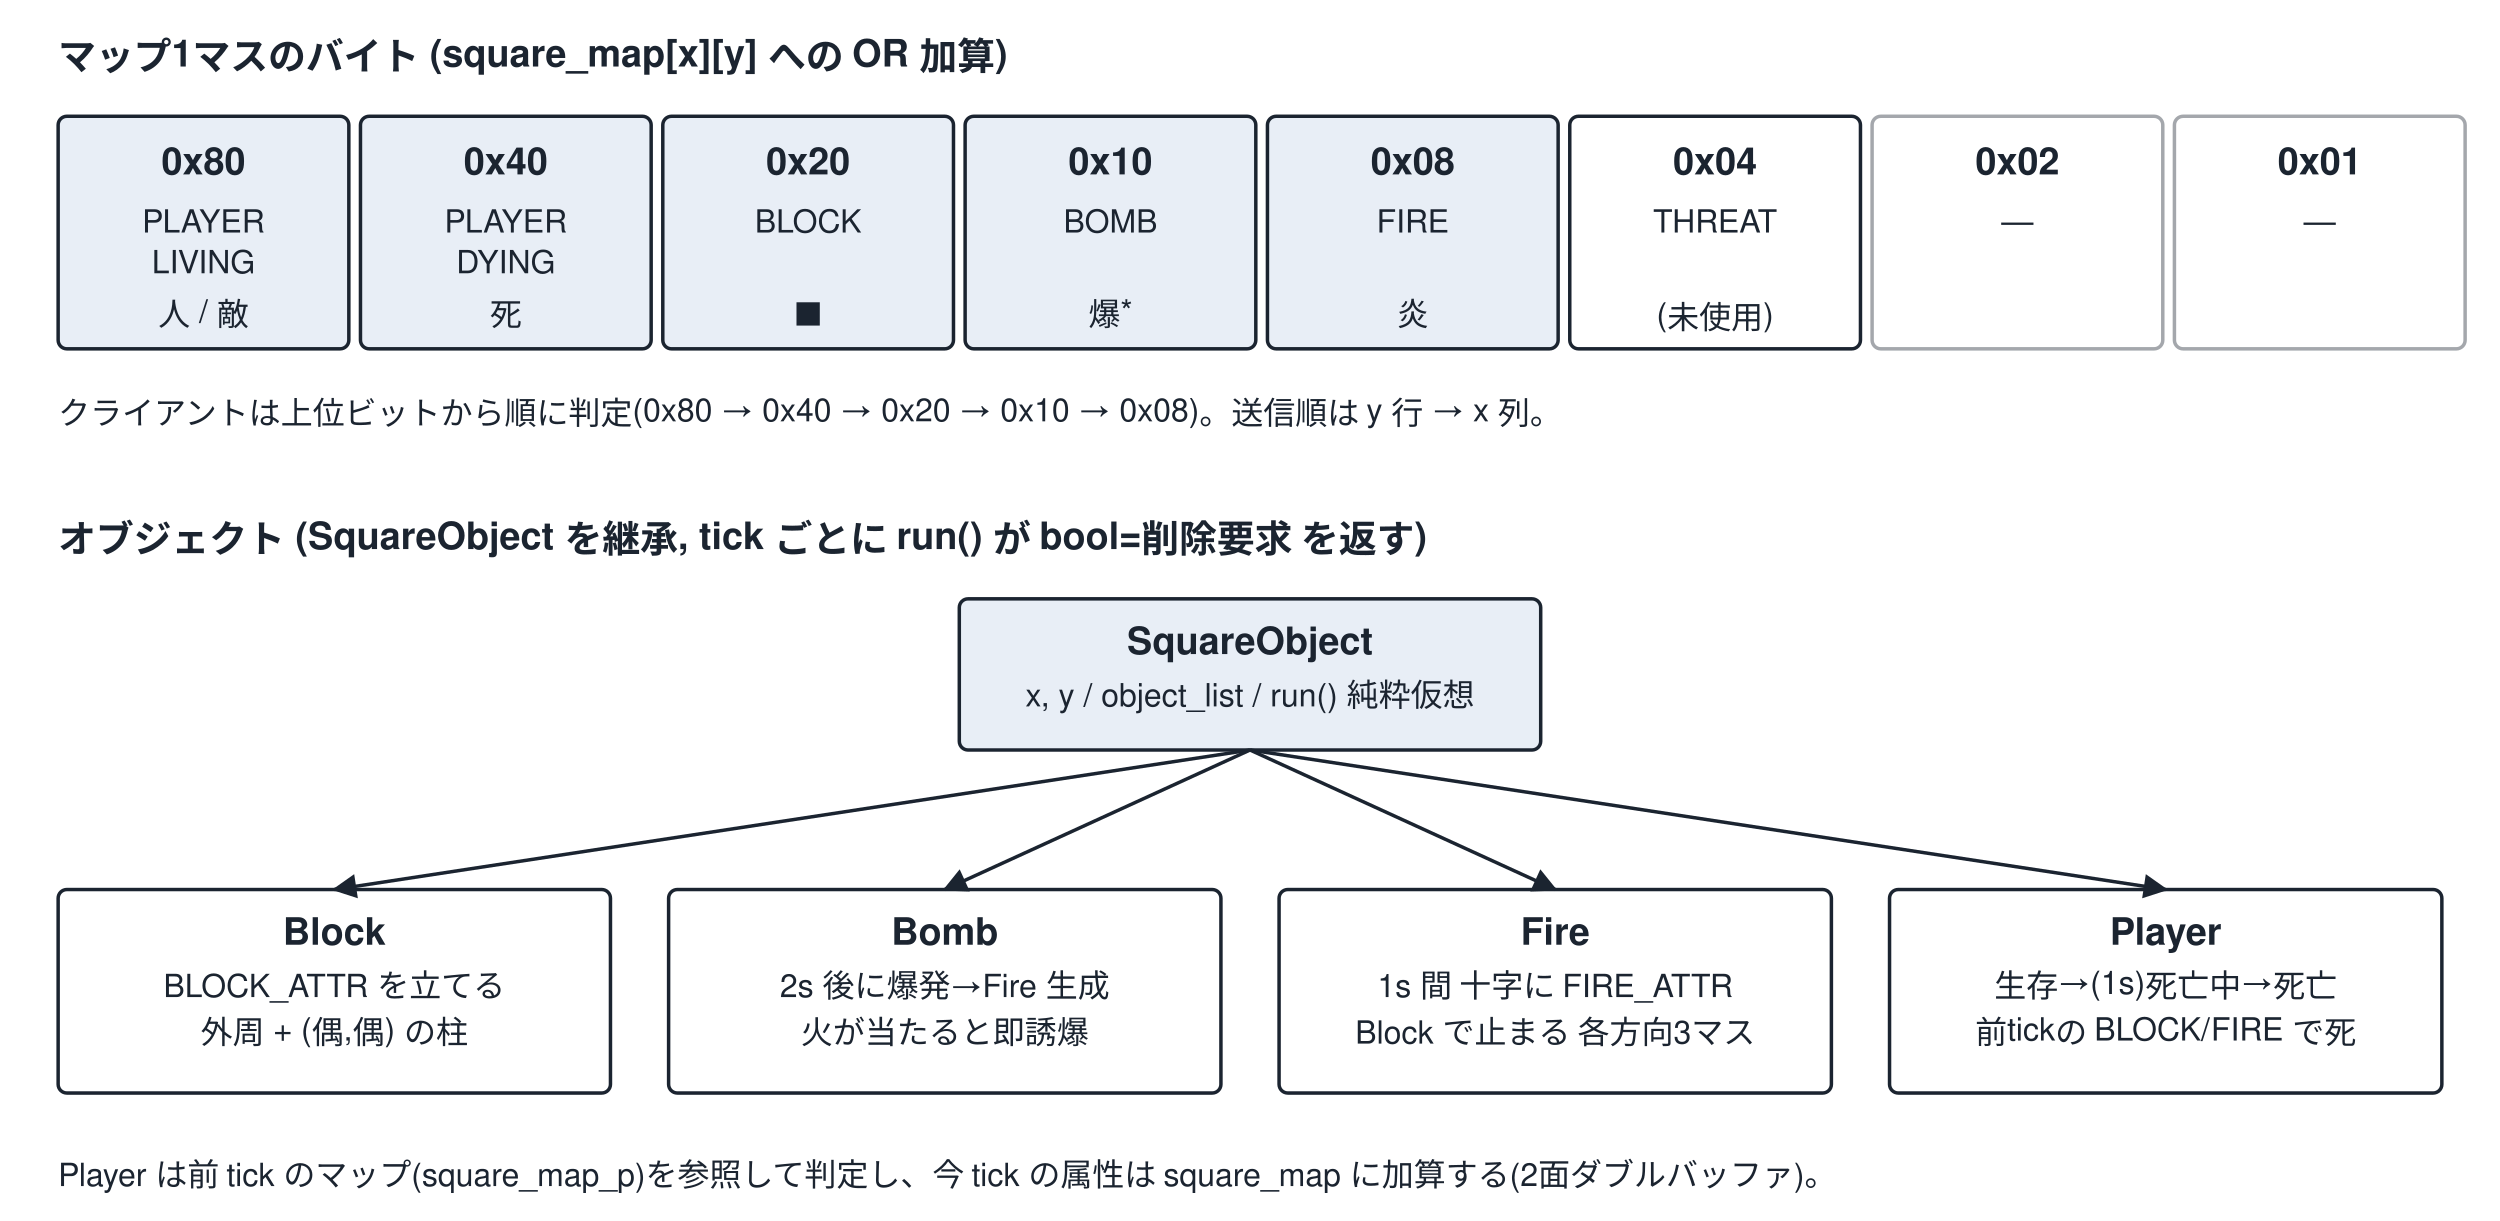
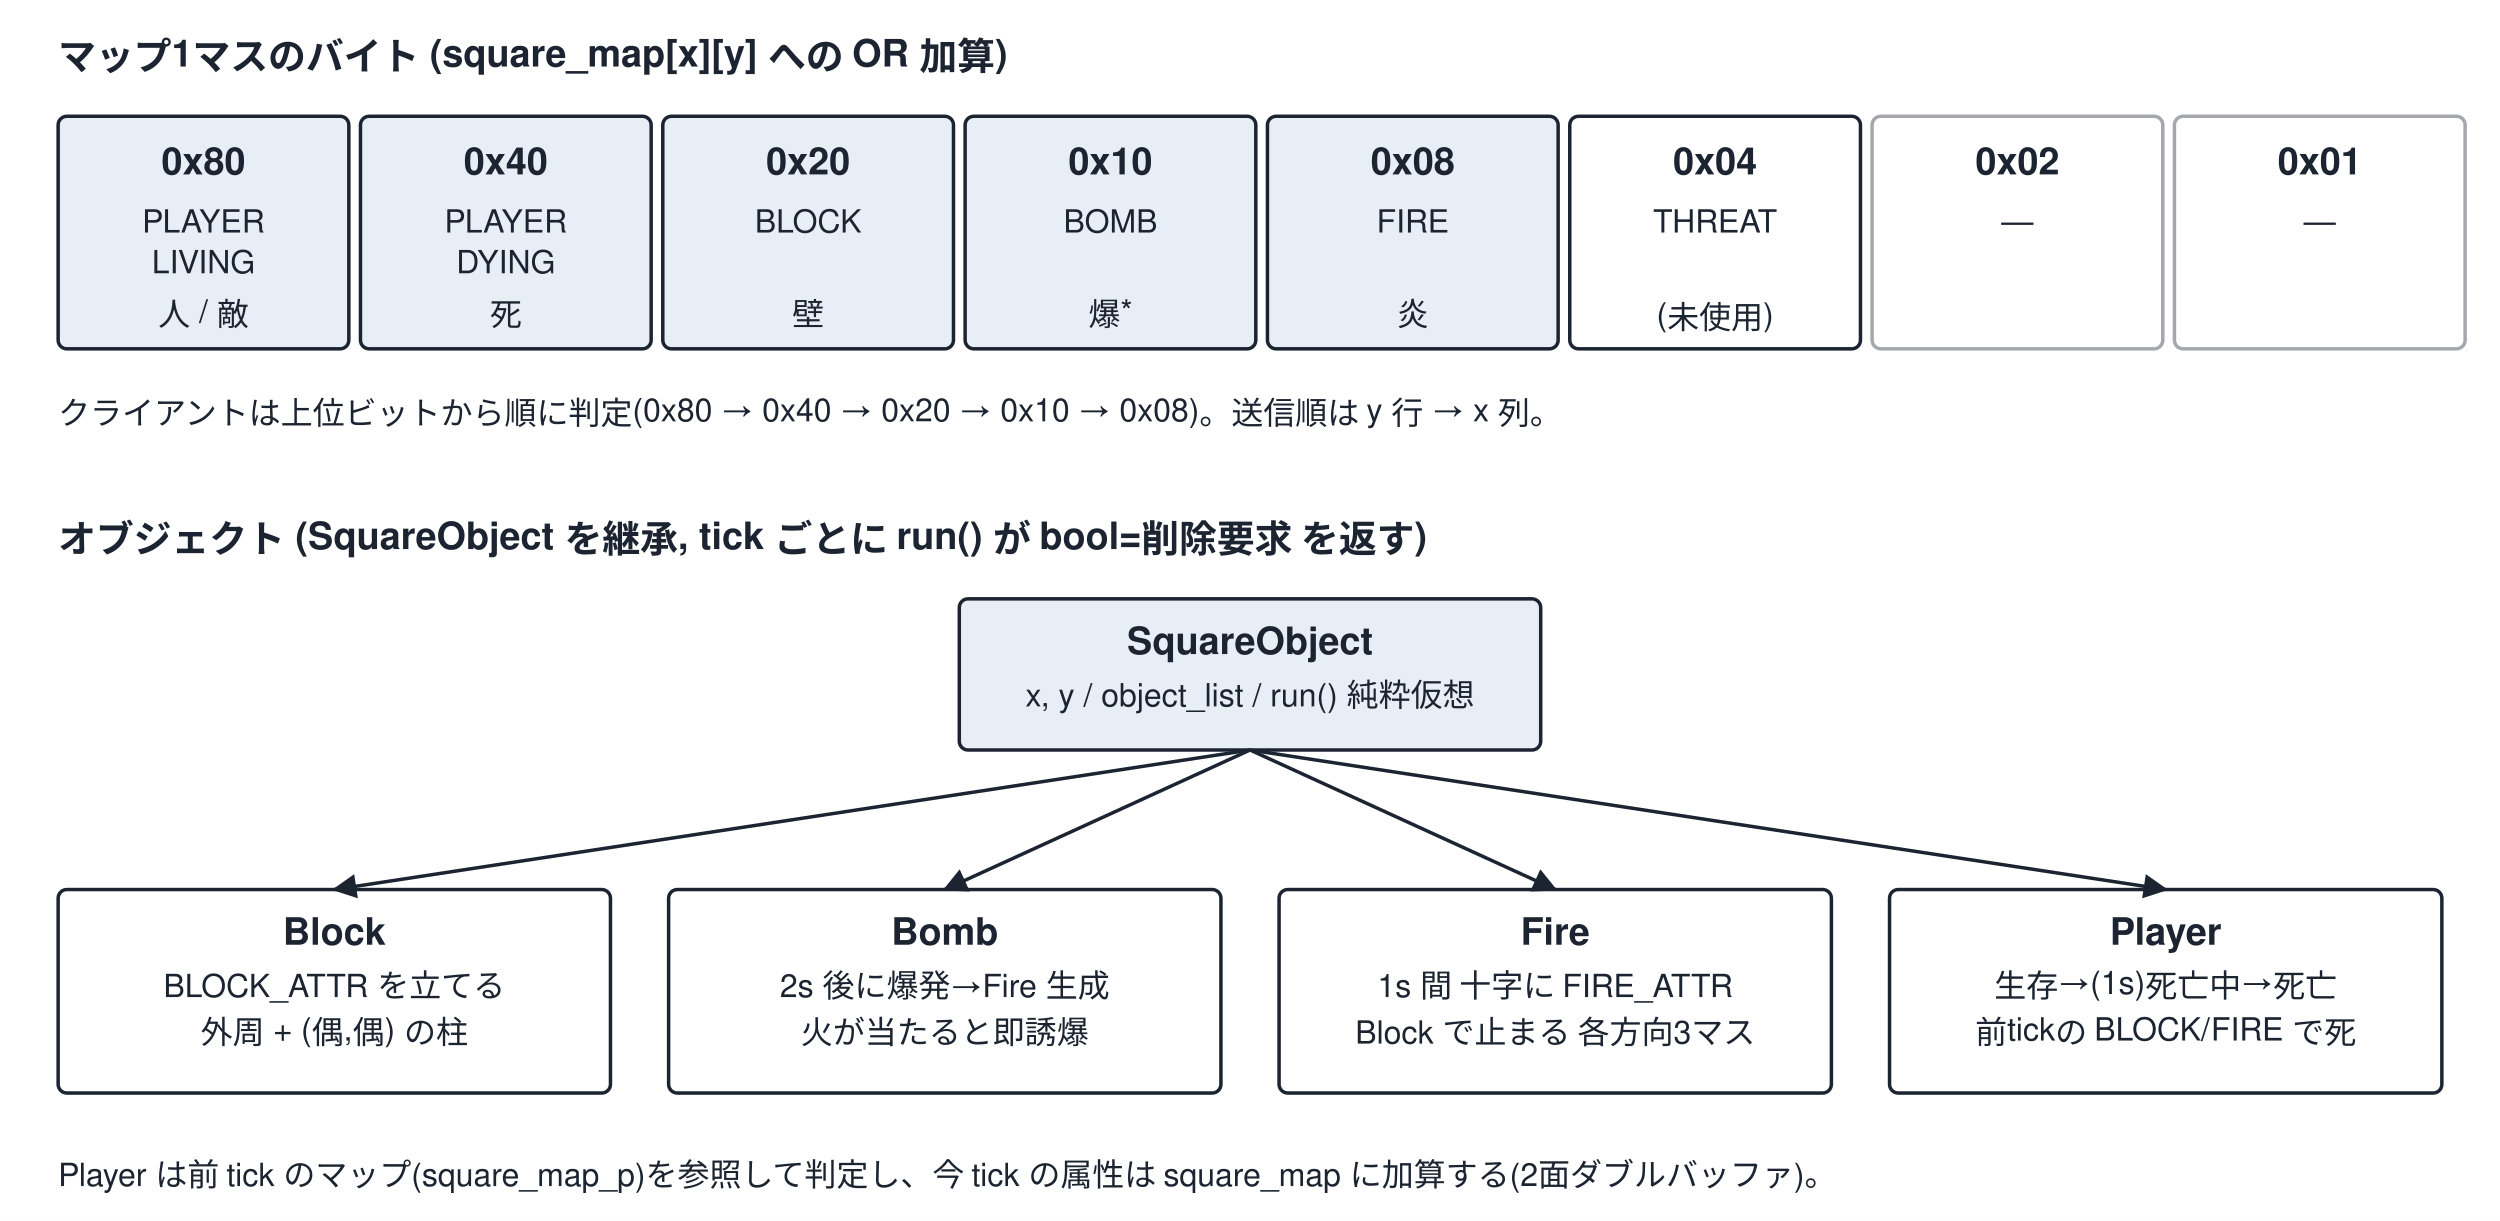
<svg xmlns="http://www.w3.org/2000/svg" viewBox="0 0 860 420" width="860" font-family="Helvetica, Arial, 'Hiragino Sans', sans-serif" color="#1b2430">
  <rect width="860" height="420" fill="#ffffff" />
  <g fill="#1b2430">
    <defs>
      <marker id="a" viewBox="0 0 10 10" refX="9" refY="5" markerWidth="7" markerHeight="7" orient="auto">
        <polygon points="0,0 10,5 0,10" fill="#1b2430" />
      </marker>
      <marker id="as" viewBox="0 0 10 10" refX="1" refY="5" markerWidth="7" markerHeight="7" orient="auto-start-reverse">
        <polygon points="0,0 10,5 0,10" fill="#1b2430" />
      </marker>
    </defs>
    <text x="20" y="24" text-anchor="start" font-size="13" font-weight="600">マップ1マスのバイト (square_map[x][y] への OR 加算)</text>
    <rect x="20" y="40" width="100" height="80" rx="3" fill="#e8eef6" stroke="#1b2430" stroke-width="1.2" />
    <text x="70" y="60" text-anchor="middle" font-size="13" font-weight="600">0x80</text>
    <text x="70" y="80" text-anchor="middle" font-size="11" font-weight="400">PLAYER</text>
    <text x="70" y="94" text-anchor="middle" font-size="11" font-weight="400">LIVING</text>
    <text x="70" y="112" text-anchor="middle" font-size="11" font-weight="400">人 / 敵</text>
    <rect x="124" y="40" width="100" height="80" rx="3" fill="#e8eef6" stroke="#1b2430" stroke-width="1.2" />
    <text x="174" y="60" text-anchor="middle" font-size="13" font-weight="600">0x40</text>
    <text x="174" y="80" text-anchor="middle" font-size="11" font-weight="400">PLAYER</text>
    <text x="174" y="94" text-anchor="middle" font-size="11" font-weight="400">DYING</text>
    <text x="174" y="112" text-anchor="middle" font-size="11" font-weight="400">死</text>
    <rect x="228" y="40" width="100" height="80" rx="3" fill="#e8eef6" stroke="#1b2430" stroke-width="1.2" />
    <text x="278" y="60" text-anchor="middle" font-size="13" font-weight="600">0x20</text>
    <text x="278" y="80" text-anchor="middle" font-size="11" font-weight="400">BLOCK</text>
-     <text x="278" y="112" text-anchor="middle" font-size="11" font-weight="400">■</text>
+     <text x="278" y="112" text-anchor="middle" font-size="11" font-weight="400">壁</text>
    <rect x="332" y="40" width="100" height="80" rx="3" fill="#e8eef6" stroke="#1b2430" stroke-width="1.2" />
    <text x="382" y="60" text-anchor="middle" font-size="13" font-weight="600">0x10</text>
    <text x="382" y="80" text-anchor="middle" font-size="11" font-weight="400">BOMB</text>
    <text x="382" y="112" text-anchor="middle" font-size="11" font-weight="400">爆*</text>
    <rect x="436" y="40" width="100" height="80" rx="3" fill="#e8eef6" stroke="#1b2430" stroke-width="1.2" />
    <text x="486" y="60" text-anchor="middle" font-size="13" font-weight="600">0x08</text>
    <text x="486" y="80" text-anchor="middle" font-size="11" font-weight="400">FIRE</text>
    <text x="486" y="112" text-anchor="middle" font-size="11" font-weight="400">炎</text>
    <rect x="540" y="40" width="100" height="80" rx="3" fill="none" stroke="#1b2430" stroke-width="1.2" />
    <text x="590" y="60" text-anchor="middle" font-size="13" font-weight="600">0x04</text>
    <text x="590" y="80" text-anchor="middle" font-size="11" font-weight="400">THREAT</text>
    <text x="590" y="112" text-anchor="middle" font-size="11" font-weight="400">(未使用)</text>
    <rect x="644" y="40" width="100" height="80" rx="3" fill="none" stroke="#1b2430" stroke-width="1.2" opacity=".4" />
    <text x="694" y="60" text-anchor="middle" font-size="13" font-weight="600">0x02</text>
    <text x="694" y="80" text-anchor="middle" font-size="11" font-weight="400">—</text>
    <text x="694" y="112" text-anchor="middle" font-size="11" font-weight="400" />
    <rect x="748" y="40" width="100" height="80" rx="3" fill="none" stroke="#1b2430" stroke-width="1.2" opacity=".4" />
    <text x="798" y="60" text-anchor="middle" font-size="13" font-weight="600">0x01</text>
    <text x="798" y="80" text-anchor="middle" font-size="11" font-weight="400">—</text>
    <text x="798" y="112" text-anchor="middle" font-size="11" font-weight="400" />
    <text x="20" y="146" text-anchor="start" font-size="11" font-weight="400">クライアントは上位ビットから順に判定(0x80 → 0x40 → 0x20 → 0x10 → 0x08)。送信順は y 行 → x 列。</text>
    <text x="20" y="190" text-anchor="start" font-size="13" font-weight="600">オブジェクト (SquareObject を継承, tick ごとに run() が bool=削除要求 を返す)</text>
    <rect x="330" y="206" width="200" height="52" rx="3" fill="#e8eef6" stroke="#1b2430" stroke-width="1.2" />
    <text x="430.0" y="225" text-anchor="middle" font-size="13" font-weight="600">SquareObject</text>
    <text x="430.0" y="243" text-anchor="middle" font-size="11" font-weight="400">x, y / object_list / run() 純粋仮想</text>
    <rect x="20" y="306" width="190" height="70" rx="3" fill="none" stroke="#1b2430" stroke-width="1.2" />
    <text x="115.0" y="325" text-anchor="middle" font-size="13" font-weight="600">Block</text>
    <text x="115.0" y="343" text-anchor="middle" font-size="11" font-weight="400">BLOCK_ATTR を立てる</text>
    <text x="115.0" y="359" text-anchor="middle" font-size="11" font-weight="400">外周 + (偶,偶) の柱</text>
    <line x1="430" y1="258" x2="115" y2="306" stroke="#1b2430" stroke-width="1.2" marker-end="url(#a)" />
    <rect x="230" y="306" width="190" height="70" rx="3" fill="none" stroke="#1b2430" stroke-width="1.2" />
    <text x="325.0" y="325" text-anchor="middle" font-size="13" font-weight="600">Bomb</text>
    <text x="325.0" y="343" text-anchor="middle" font-size="11" font-weight="400">2s 後に爆発→Fire 生成</text>
    <text x="325.0" y="359" text-anchor="middle" font-size="11" font-weight="400">火が当たると即誘爆</text>
    <line x1="430" y1="258" x2="325" y2="306" stroke="#1b2430" stroke-width="1.2" marker-end="url(#a)" />
    <rect x="440" y="306" width="190" height="70" rx="3" fill="none" stroke="#1b2430" stroke-width="1.2" />
    <text x="535.0" y="325" text-anchor="middle" font-size="13" font-weight="600">Fire</text>
    <text x="535.0" y="343" text-anchor="middle" font-size="11" font-weight="400">1s 間 十字に FIRE_ATTR</text>
    <text x="535.0" y="359" text-anchor="middle" font-size="11" font-weight="400">Block で止まる 各方向3マス</text>
    <line x1="430" y1="258" x2="535" y2="306" stroke="#1b2430" stroke-width="1.2" marker-end="url(#a)" />
    <rect x="650" y="306" width="190" height="70" rx="3" fill="none" stroke="#1b2430" stroke-width="1.2" />
    <text x="745.0" y="325" text-anchor="middle" font-size="13" font-weight="600">Player</text>
    <text x="745.0" y="343" text-anchor="middle" font-size="11" font-weight="400">生存→(1s)死亡中→死亡</text>
    <text x="745.0" y="359" text-anchor="middle" font-size="11" font-weight="400">前tickの BLOCK/FIRE で死</text>
    <line x1="430" y1="258" x2="745" y2="306" stroke="#1b2430" stroke-width="1.2" marker-end="url(#a)" />
    <text x="20" y="408" text-anchor="start" font-size="11" font-weight="400">Player は前 tick のマップ(square_map_p)を参照して判定し、今 tick の属性は square_map に加算する(2面ダブルバッファ)。</text>
  </g>
</svg>
